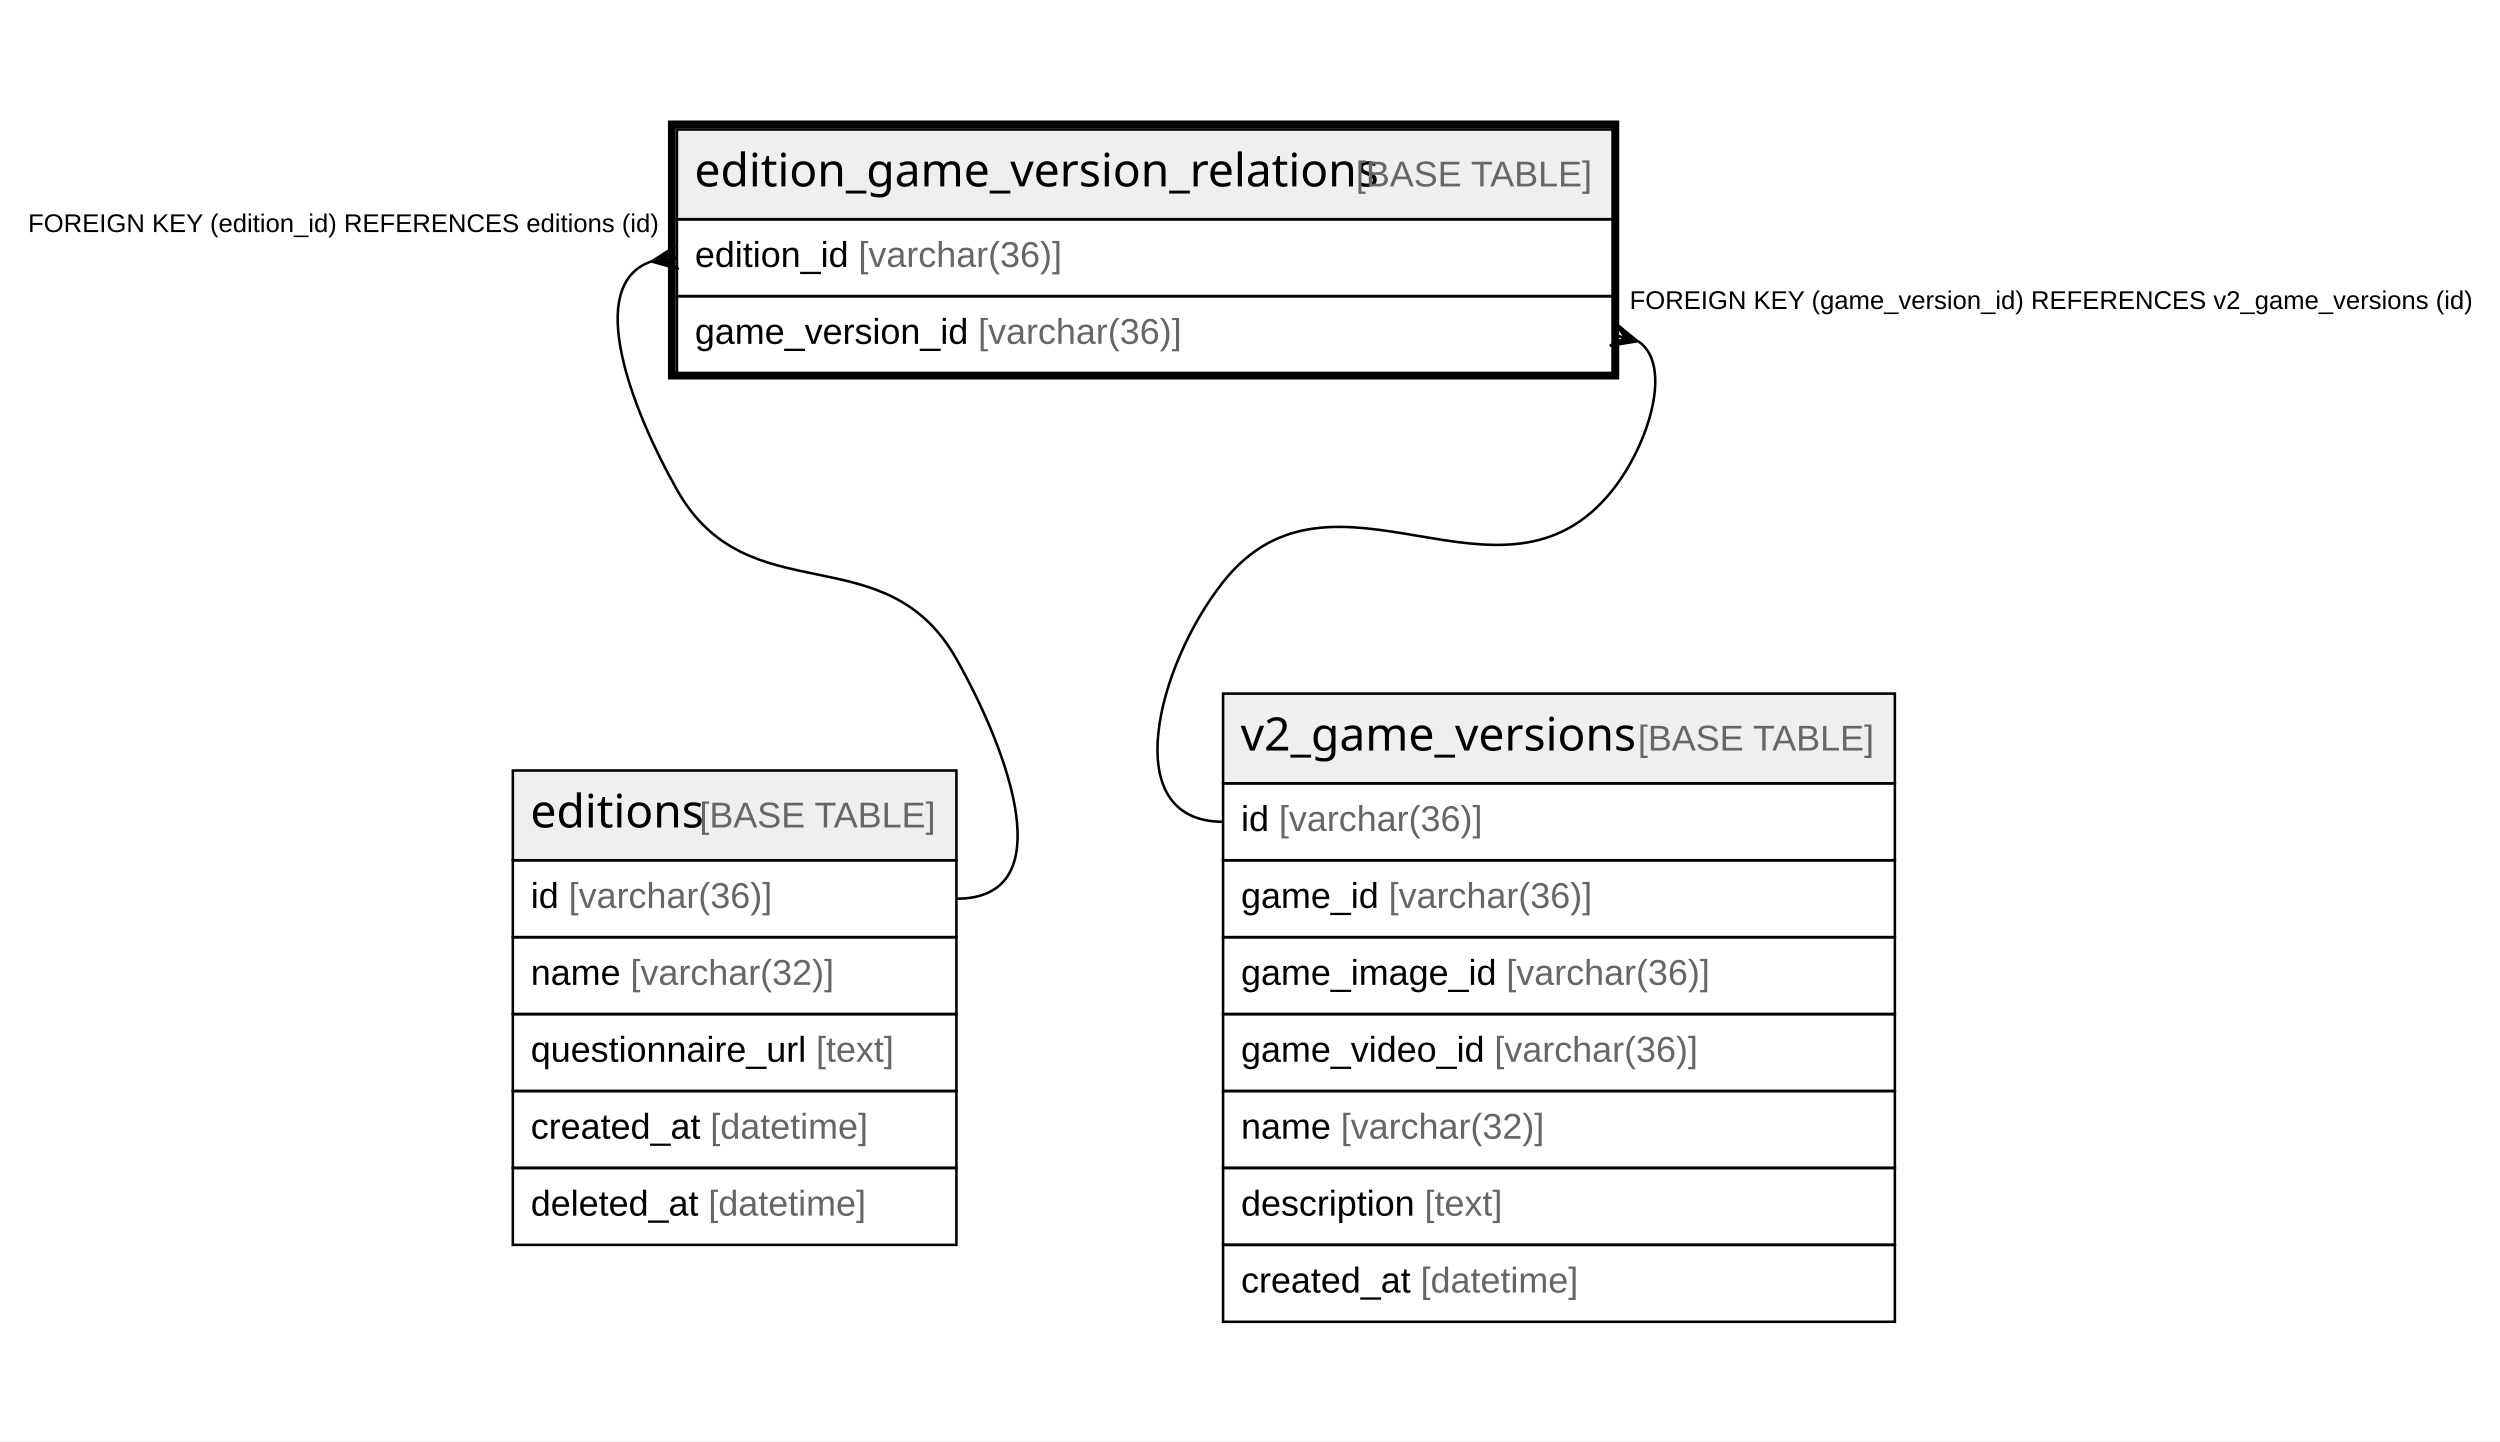
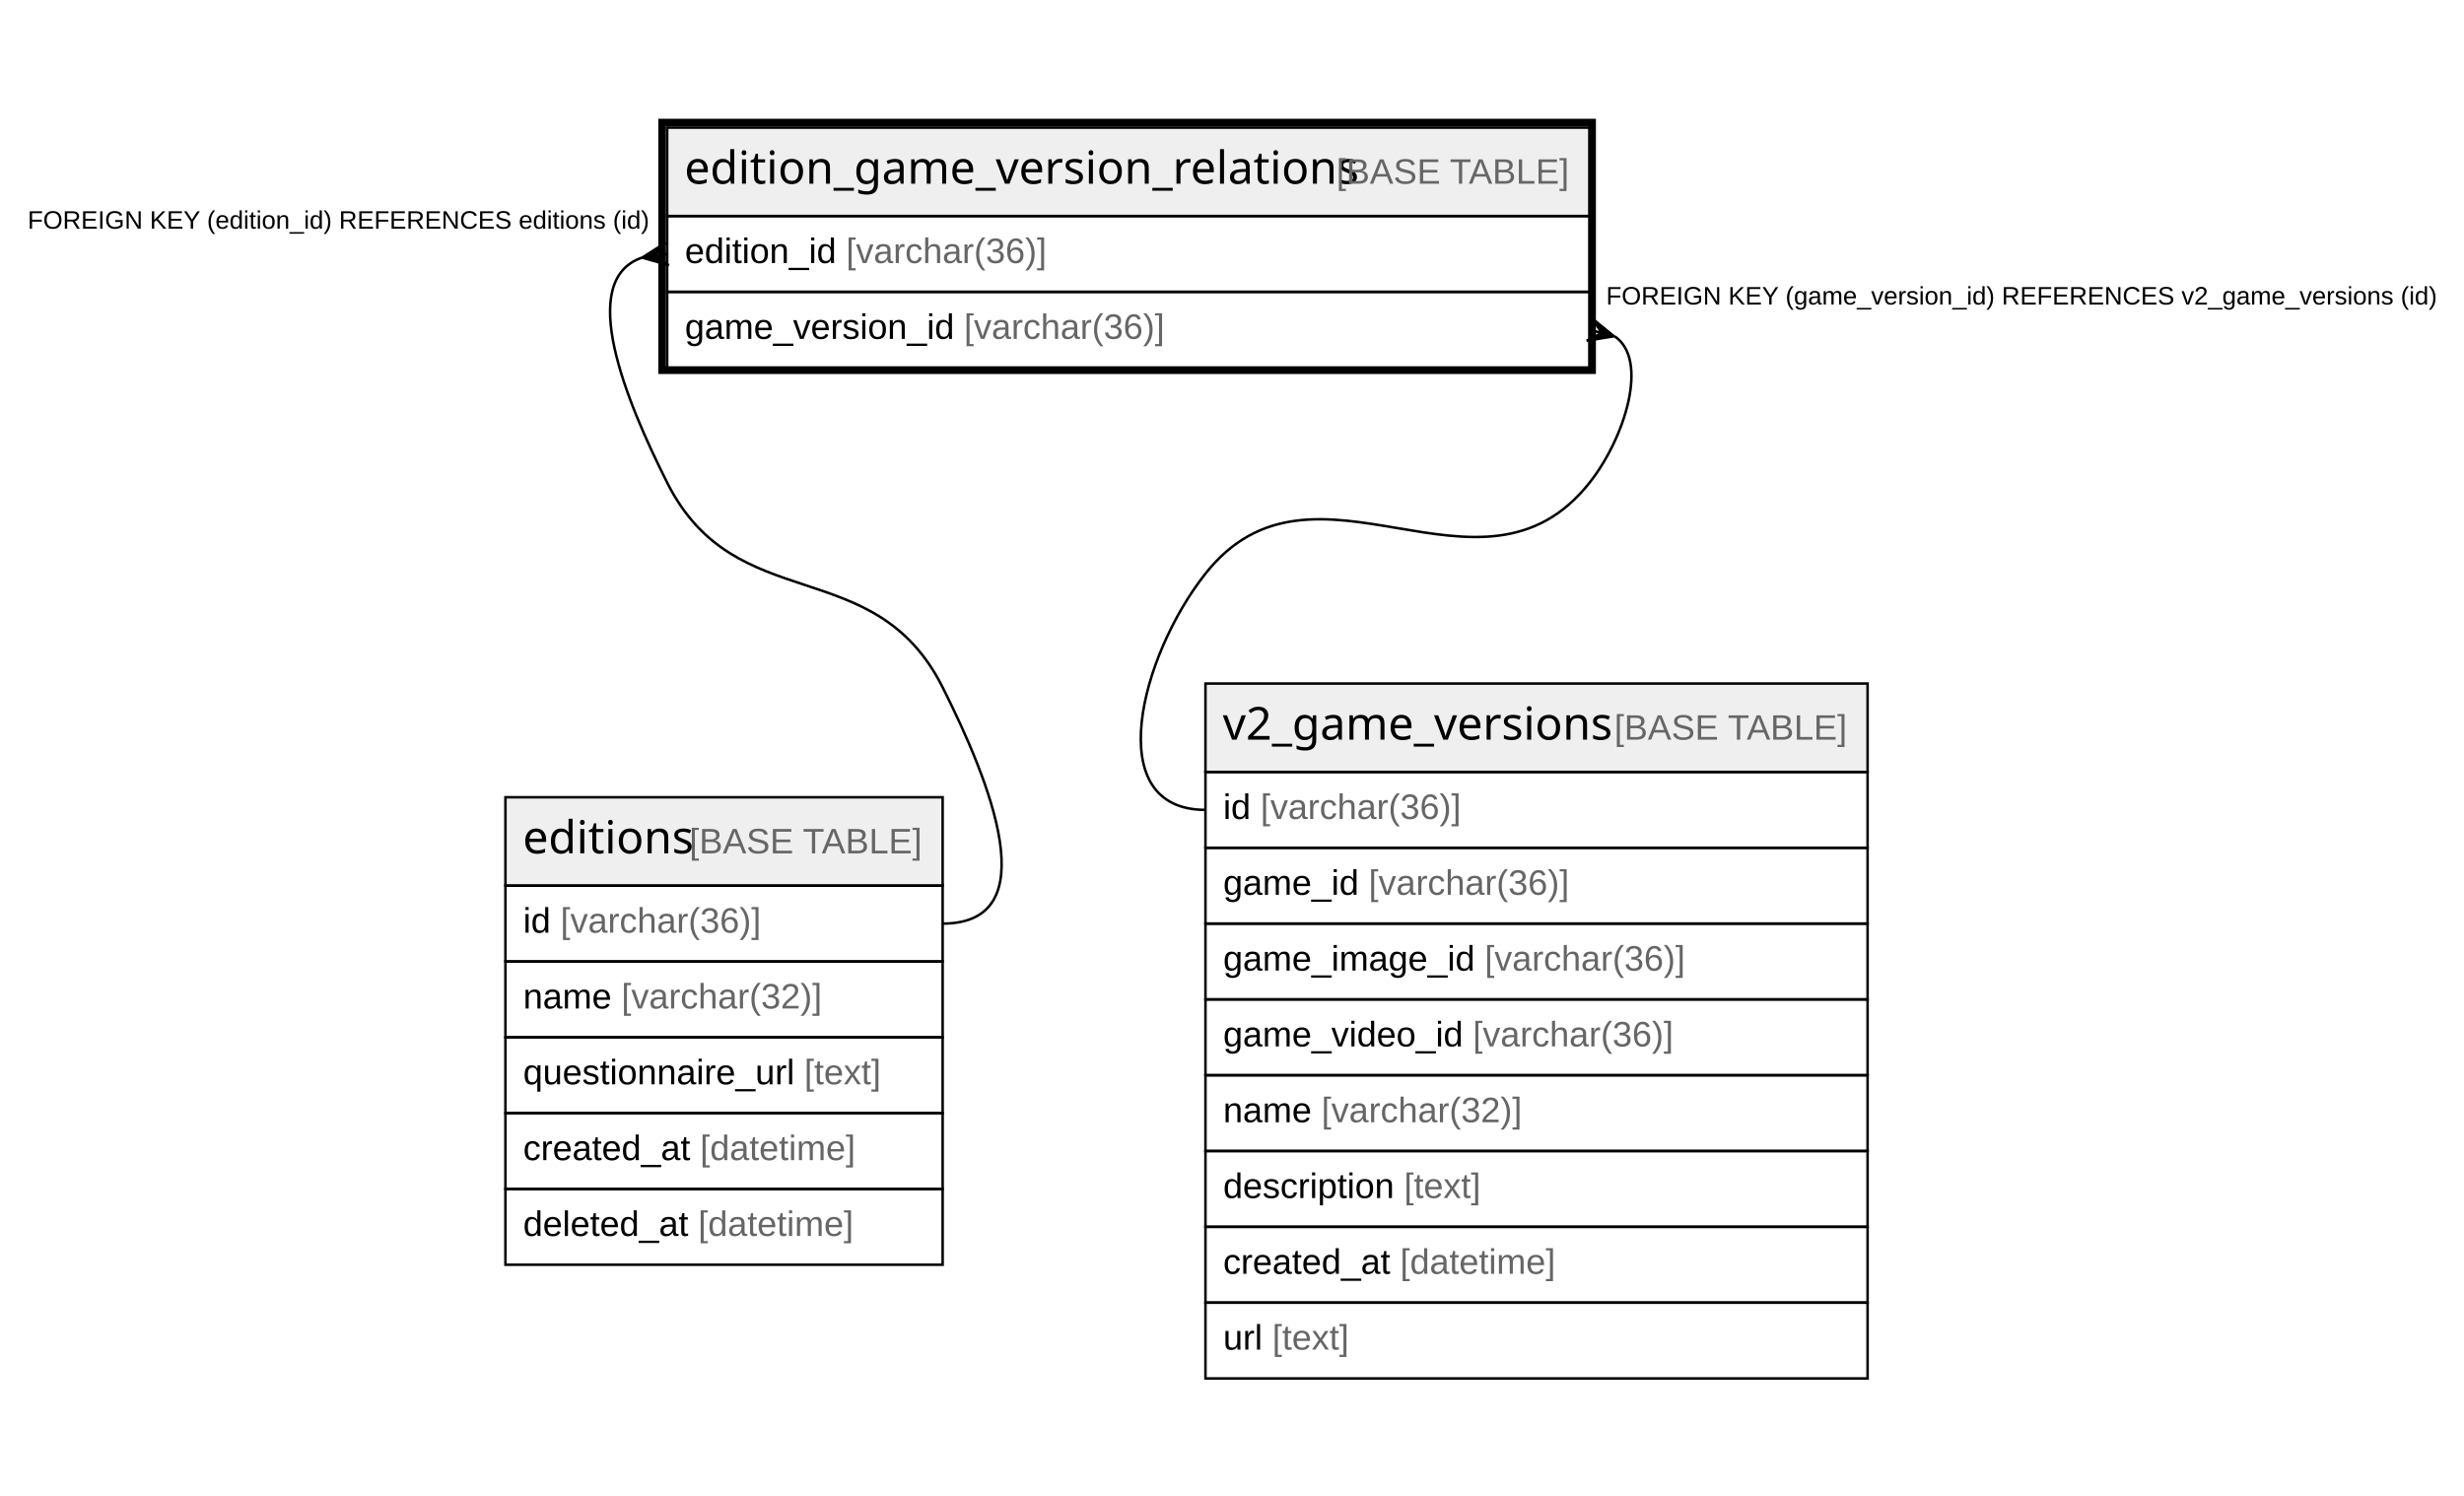
- <svg xmlns="http://www.w3.org/2000/svg" width="975pt" height="562pt" viewBox="0.00 0.00 975.00 562.00">
-   <g id="graph0" class="graph" transform="scale(1 1) rotate(0) translate(4 558)">
-     <polygon fill="#ffffff" stroke="transparent" points="-4,4 -4,-558 971,-558 971,4 -4,4" />
+ <svg xmlns="http://www.w3.org/2000/svg" width="975pt" height="592pt" viewBox="0.00 0.00 975.00 592.00">
+   <g id="graph0" class="graph" transform="scale(1 1) rotate(0) translate(4 588)">
+     <polygon fill="#ffffff" stroke="transparent" points="-4,4 -4,-588 971,-588 971,4 -4,4" />
    <g id="node1" class="node">
-       <polygon fill="#efefef" stroke="transparent" points="260,-472.5 260,-507.5 625,-507.5 625,-472.5 260,-472.5" />
-       <polygon fill="none" stroke="#000000" points="260,-472.5 260,-507.5 625,-507.5 625,-472.5 260,-472.5" />
-       <text text-anchor="start" x="266.844" y="-485.3" font-family="Arial Bold" font-size="18.00" fill="#000000">edition_game_version_relations</text>
-       <text text-anchor="start" x="520.902" y="-485.3" font-family="Arial" font-size="14.00" fill="#000000"> </text>
-       <text text-anchor="start" x="524.792" y="-485.3" font-family="Arial" font-size="14.00" fill="#666666">[BASE TABLE]</text>
+       <polygon fill="#efefef" stroke="transparent" points="260,-502.5 260,-537.5 625,-537.5 625,-502.5 260,-502.5" />
+       <polygon fill="none" stroke="#000000" points="260,-502.5 260,-537.5 625,-537.5 625,-502.5 260,-502.5" />
+       <text text-anchor="start" x="266.844" y="-515.3" font-family="Arial Bold" font-size="18.00" fill="#000000">edition_game_version_relations</text>
+       <text text-anchor="start" x="520.902" y="-515.3" font-family="Arial" font-size="14.00" fill="#000000"> </text>
+       <text text-anchor="start" x="524.792" y="-515.3" font-family="Arial" font-size="14.00" fill="#666666">[BASE TABLE]</text>
+       <polygon fill="none" stroke="#000000" points="260,-472.5 260,-502.5 625,-502.5 625,-472.5 260,-472.5" />
+       <text text-anchor="start" x="267" y="-483.9" font-family="Arial" font-size="14.00" fill="#000000">edition_id </text>
+       <text text-anchor="start" x="330.797" y="-483.9" font-family="Arial" font-size="14.00" fill="#666666">[varchar(36)]</text>
      <polygon fill="none" stroke="#000000" points="260,-442.5 260,-472.5 625,-472.5 625,-442.5 260,-442.5" />
-       <text text-anchor="start" x="267" y="-453.9" font-family="Arial" font-size="14.00" fill="#000000">edition_id </text>
-       <text text-anchor="start" x="330.797" y="-453.9" font-family="Arial" font-size="14.00" fill="#666666">[varchar(36)]</text>
-       <polygon fill="none" stroke="#000000" points="260,-412.5 260,-442.5 625,-442.5 625,-412.5 260,-412.5" />
-       <text text-anchor="start" x="267" y="-423.9" font-family="Arial" font-size="14.00" fill="#000000">game_version_id </text>
-       <text text-anchor="start" x="377.468" y="-423.9" font-family="Arial" font-size="14.00" fill="#666666">[varchar(36)]</text>
-       <polygon fill="none" stroke="#000000" stroke-width="3" points="258,-411.5 258,-509.5 626,-509.5 626,-411.5 258,-411.5" />
+       <text text-anchor="start" x="267" y="-453.9" font-family="Arial" font-size="14.00" fill="#000000">game_version_id </text>
+       <text text-anchor="start" x="377.468" y="-453.9" font-family="Arial" font-size="14.00" fill="#666666">[varchar(36)]</text>
+       <polygon fill="none" stroke="#000000" stroke-width="3" points="258,-441.5 258,-539.5 626,-539.5 626,-441.5 258,-441.5" />
    </g>
    <g id="node2" class="node">
-       <polygon fill="#efefef" stroke="transparent" points="196,-222.5 196,-257.5 369,-257.5 369,-222.5 196,-222.5" />
-       <polygon fill="none" stroke="#000000" points="196,-222.5 196,-257.5 369,-257.5 369,-222.5 196,-222.5" />
-       <text text-anchor="start" x="202.865" y="-235.3" font-family="Arial Bold" font-size="18.00" fill="#000000">editions</text>
-       <text text-anchor="start" x="264.881" y="-235.3" font-family="Arial" font-size="14.00" fill="#000000"> </text>
-       <text text-anchor="start" x="268.771" y="-235.3" font-family="Arial" font-size="14.00" fill="#666666">[BASE TABLE]</text>
-       <polygon fill="none" stroke="#000000" points="196,-192.5 196,-222.5 369,-222.5 369,-192.5 196,-192.5" />
-       <text text-anchor="start" x="203" y="-203.9" font-family="Arial" font-size="14.00" fill="#000000">id </text>
-       <text text-anchor="start" x="217.78" y="-203.9" font-family="Arial" font-size="14.00" fill="#666666">[varchar(36)]</text>
-       <polygon fill="none" stroke="#000000" points="196,-162.5 196,-192.5 369,-192.5 369,-162.5 196,-162.5" />
-       <text text-anchor="start" x="203" y="-173.9" font-family="Arial" font-size="14.00" fill="#000000">name </text>
-       <text text-anchor="start" x="241.899" y="-173.9" font-family="Arial" font-size="14.00" fill="#666666">[varchar(32)]</text>
-       <polygon fill="none" stroke="#000000" points="196,-132.5 196,-162.5 369,-162.5 369,-132.5 196,-132.5" />
-       <text text-anchor="start" x="203" y="-143.9" font-family="Arial" font-size="14.00" fill="#000000">questionnaire_url </text>
-       <text text-anchor="start" x="314.248" y="-143.9" font-family="Arial" font-size="14.00" fill="#666666">[text]</text>
-       <polygon fill="none" stroke="#000000" points="196,-102.5 196,-132.5 369,-132.5 369,-102.5 196,-102.5" />
-       <text text-anchor="start" x="203" y="-113.9" font-family="Arial" font-size="14.00" fill="#000000">created_at </text>
-       <text text-anchor="start" x="273.028" y="-113.9" font-family="Arial" font-size="14.00" fill="#666666">[datetime]</text>
-       <polygon fill="none" stroke="#000000" points="196,-72.5 196,-102.5 369,-102.5 369,-72.5 196,-72.5" />
-       <text text-anchor="start" x="203" y="-83.9" font-family="Arial" font-size="14.00" fill="#000000">deleted_at </text>
-       <text text-anchor="start" x="272.257" y="-83.9" font-family="Arial" font-size="14.00" fill="#666666">[datetime]</text>
+       <polygon fill="#efefef" stroke="transparent" points="196,-237.5 196,-272.5 369,-272.5 369,-237.5 196,-237.5" />
+       <polygon fill="none" stroke="#000000" points="196,-237.5 196,-272.5 369,-272.5 369,-237.5 196,-237.5" />
+       <text text-anchor="start" x="202.865" y="-250.3" font-family="Arial Bold" font-size="18.00" fill="#000000">editions</text>
+       <text text-anchor="start" x="264.881" y="-250.3" font-family="Arial" font-size="14.00" fill="#000000"> </text>
+       <text text-anchor="start" x="268.771" y="-250.3" font-family="Arial" font-size="14.00" fill="#666666">[BASE TABLE]</text>
+       <polygon fill="none" stroke="#000000" points="196,-207.5 196,-237.5 369,-237.5 369,-207.5 196,-207.5" />
+       <text text-anchor="start" x="203" y="-218.9" font-family="Arial" font-size="14.00" fill="#000000">id </text>
+       <text text-anchor="start" x="217.78" y="-218.9" font-family="Arial" font-size="14.00" fill="#666666">[varchar(36)]</text>
+       <polygon fill="none" stroke="#000000" points="196,-177.5 196,-207.5 369,-207.5 369,-177.5 196,-177.5" />
+       <text text-anchor="start" x="203" y="-188.9" font-family="Arial" font-size="14.00" fill="#000000">name </text>
+       <text text-anchor="start" x="241.899" y="-188.9" font-family="Arial" font-size="14.00" fill="#666666">[varchar(32)]</text>
+       <polygon fill="none" stroke="#000000" points="196,-147.5 196,-177.5 369,-177.5 369,-147.5 196,-147.5" />
+       <text text-anchor="start" x="203" y="-158.9" font-family="Arial" font-size="14.00" fill="#000000">questionnaire_url </text>
+       <text text-anchor="start" x="314.248" y="-158.9" font-family="Arial" font-size="14.00" fill="#666666">[text]</text>
+       <polygon fill="none" stroke="#000000" points="196,-117.5 196,-147.5 369,-147.5 369,-117.5 196,-117.5" />
+       <text text-anchor="start" x="203" y="-128.9" font-family="Arial" font-size="14.00" fill="#000000">created_at </text>
+       <text text-anchor="start" x="273.028" y="-128.9" font-family="Arial" font-size="14.00" fill="#666666">[datetime]</text>
+       <polygon fill="none" stroke="#000000" points="196,-87.5 196,-117.5 369,-117.5 369,-87.5 196,-87.5" />
+       <text text-anchor="start" x="203" y="-98.9" font-family="Arial" font-size="14.00" fill="#000000">deleted_at </text>
+       <text text-anchor="start" x="272.257" y="-98.9" font-family="Arial" font-size="14.00" fill="#666666">[datetime]</text>
    </g>
    <g id="edge1" class="edge">
-       <path fill="none" stroke="#000000" d="M249.895,-455.984C223.77,-446.863 242.182,-398.619 260,-367 287.803,-317.662 341.197,-350.338 369,-301 389.401,-264.797 410.556,-207.5 369,-207.5" />
-       <polygon fill="#000000" stroke="#000000" points="250.111,-456.016 259.332,-461.95 255.055,-456.758 260,-457.5 260,-457.5 260,-457.5 255.055,-456.758 260.668,-453.05 250.111,-456.016 250.111,-456.016" />
-       <text text-anchor="start" x="6.939" y="-467.5" font-family="Arial" font-size="10.00" fill="#000000">FOREIGN KEY (edition_id) REFERENCES editions (id)</text>
+       <path fill="none" stroke="#000000" d="M249.939,-486.007C224.066,-477.021 243.697,-429.427 260,-397 287.111,-343.076 341.889,-369.924 369,-316 387.666,-278.873 410.556,-222.5 369,-222.5" />
+       <polygon fill="#000000" stroke="#000000" points="250.108,-486.032 259.339,-491.951 255.054,-486.766 260,-487.5 260,-487.5 260,-487.5 255.054,-486.766 260.661,-483.049 250.108,-486.032 250.108,-486.032" />
+       <text text-anchor="start" x="6.939" y="-497.5" font-family="Arial" font-size="10.00" fill="#000000">FOREIGN KEY (edition_id) REFERENCES editions (id)</text>
    </g>
    <g id="node3" class="node">
-       <polygon fill="#efefef" stroke="transparent" points="473,-252.5 473,-287.5 735,-287.5 735,-252.5 473,-252.5" />
-       <polygon fill="none" stroke="#000000" points="473,-252.5 473,-287.5 735,-287.5 735,-252.5 473,-252.5" />
-       <text text-anchor="start" x="479.856" y="-265.3" font-family="Arial Bold" font-size="18.00" fill="#000000">v2_game_versions</text>
-       <text text-anchor="start" x="630.89" y="-265.3" font-family="Arial" font-size="14.00" fill="#000000"> </text>
-       <text text-anchor="start" x="634.781" y="-265.3" font-family="Arial" font-size="14.00" fill="#666666">[BASE TABLE]</text>
+       <polygon fill="#efefef" stroke="transparent" points="473,-282.5 473,-317.5 735,-317.5 735,-282.5 473,-282.5" />
+       <polygon fill="none" stroke="#000000" points="473,-282.5 473,-317.5 735,-317.5 735,-282.5 473,-282.5" />
+       <text text-anchor="start" x="479.856" y="-295.3" font-family="Arial Bold" font-size="18.00" fill="#000000">v2_game_versions</text>
+       <text text-anchor="start" x="630.89" y="-295.3" font-family="Arial" font-size="14.00" fill="#000000"> </text>
+       <text text-anchor="start" x="634.781" y="-295.3" font-family="Arial" font-size="14.00" fill="#666666">[BASE TABLE]</text>
+       <polygon fill="none" stroke="#000000" points="473,-252.5 473,-282.5 735,-282.5 735,-252.5 473,-252.5" />
+       <text text-anchor="start" x="480" y="-263.9" font-family="Arial" font-size="14.00" fill="#000000">id </text>
+       <text text-anchor="start" x="494.78" y="-263.9" font-family="Arial" font-size="14.00" fill="#666666">[varchar(36)]</text>
      <polygon fill="none" stroke="#000000" points="473,-222.5 473,-252.5 735,-252.5 735,-222.5 473,-222.5" />
-       <text text-anchor="start" x="480" y="-233.9" font-family="Arial" font-size="14.00" fill="#000000">id </text>
-       <text text-anchor="start" x="494.78" y="-233.9" font-family="Arial" font-size="14.00" fill="#666666">[varchar(36)]</text>
+       <text text-anchor="start" x="480" y="-233.9" font-family="Arial" font-size="14.00" fill="#000000">game_id </text>
+       <text text-anchor="start" x="537.571" y="-233.9" font-family="Arial" font-size="14.00" fill="#666666">[varchar(36)]</text>
      <polygon fill="none" stroke="#000000" points="473,-192.5 473,-222.5 735,-222.5 735,-192.5 473,-192.5" />
-       <text text-anchor="start" x="480" y="-203.9" font-family="Arial" font-size="14.00" fill="#000000">game_id </text>
-       <text text-anchor="start" x="537.571" y="-203.9" font-family="Arial" font-size="14.00" fill="#666666">[varchar(36)]</text>
+       <text text-anchor="start" x="480" y="-203.9" font-family="Arial" font-size="14.00" fill="#000000">game_image_id </text>
+       <text text-anchor="start" x="583.468" y="-203.9" font-family="Arial" font-size="14.00" fill="#666666">[varchar(36)]</text>
      <polygon fill="none" stroke="#000000" points="473,-162.5 473,-192.5 735,-192.5 735,-162.5 473,-162.5" />
-       <text text-anchor="start" x="480" y="-173.9" font-family="Arial" font-size="14.00" fill="#000000">game_image_id </text>
-       <text text-anchor="start" x="583.468" y="-173.9" font-family="Arial" font-size="14.00" fill="#666666">[varchar(36)]</text>
+       <text text-anchor="start" x="480" y="-173.9" font-family="Arial" font-size="14.00" fill="#000000">game_video_id </text>
+       <text text-anchor="start" x="578.808" y="-173.9" font-family="Arial" font-size="14.00" fill="#666666">[varchar(36)]</text>
      <polygon fill="none" stroke="#000000" points="473,-132.5 473,-162.5 735,-162.5 735,-132.5 473,-132.5" />
-       <text text-anchor="start" x="480" y="-143.9" font-family="Arial" font-size="14.00" fill="#000000">game_video_id </text>
-       <text text-anchor="start" x="578.808" y="-143.9" font-family="Arial" font-size="14.00" fill="#666666">[varchar(36)]</text>
+       <text text-anchor="start" x="480" y="-143.9" font-family="Arial" font-size="14.00" fill="#000000">name </text>
+       <text text-anchor="start" x="518.899" y="-143.9" font-family="Arial" font-size="14.00" fill="#666666">[varchar(32)]</text>
      <polygon fill="none" stroke="#000000" points="473,-102.5 473,-132.5 735,-132.5 735,-102.5 473,-102.5" />
-       <text text-anchor="start" x="480" y="-113.9" font-family="Arial" font-size="14.00" fill="#000000">name </text>
-       <text text-anchor="start" x="518.899" y="-113.9" font-family="Arial" font-size="14.00" fill="#666666">[varchar(32)]</text>
+       <text text-anchor="start" x="480" y="-113.9" font-family="Arial" font-size="14.00" fill="#000000">description </text>
+       <text text-anchor="start" x="551.568" y="-113.9" font-family="Arial" font-size="14.00" fill="#666666">[text]</text>
      <polygon fill="none" stroke="#000000" points="473,-72.5 473,-102.5 735,-102.5 735,-72.5 473,-72.5" />
-       <text text-anchor="start" x="480" y="-83.9" font-family="Arial" font-size="14.00" fill="#000000">description </text>
-       <text text-anchor="start" x="551.568" y="-83.9" font-family="Arial" font-size="14.00" fill="#666666">[text]</text>
+       <text text-anchor="start" x="480" y="-83.9" font-family="Arial" font-size="14.00" fill="#000000">created_at </text>
+       <text text-anchor="start" x="550.028" y="-83.9" font-family="Arial" font-size="14.00" fill="#666666">[datetime]</text>
      <polygon fill="none" stroke="#000000" points="473,-42.5 473,-72.5 735,-72.5 735,-42.5 473,-42.5" />
-       <text text-anchor="start" x="480" y="-53.9" font-family="Arial" font-size="14.00" fill="#000000">created_at </text>
-       <text text-anchor="start" x="550.028" y="-53.9" font-family="Arial" font-size="14.00" fill="#666666">[datetime]</text>
+       <text text-anchor="start" x="480" y="-53.9" font-family="Arial" font-size="14.00" fill="#000000">url </text>
+       <text text-anchor="start" x="499.44" y="-53.9" font-family="Arial" font-size="14.00" fill="#666666">[text]</text>
    </g>
    <g id="edge2" class="edge">
-       <path fill="none" stroke="#000000" d="M635.004,-424.834C648.54,-415.632 639.073,-384.795 625,-367 581.936,-312.546 516.064,-385.454 473,-331 447.223,-298.405 431.444,-237.5 473,-237.5" />
-       <polygon fill="#000000" stroke="#000000" points="634.663,-424.925 623.841,-423.152 629.831,-426.212 625,-427.5 625,-427.5 625,-427.5 629.831,-426.212 626.159,-431.848 634.663,-424.925 634.663,-424.925" />
-       <text text-anchor="start" x="631.543" y="-437.5" font-family="Arial" font-size="10.00" fill="#000000">FOREIGN KEY (game_version_id) REFERENCES v2_game_versions (id)</text>
+       <path fill="none" stroke="#000000" d="M635.004,-454.834C648.54,-445.632 639.073,-414.795 625,-397 581.936,-342.546 516.064,-415.454 473,-361 447.223,-328.405 431.444,-267.5 473,-267.5" />
+       <polygon fill="#000000" stroke="#000000" points="634.663,-454.925 623.841,-453.152 629.831,-456.212 625,-457.5 625,-457.5 625,-457.5 629.831,-456.212 626.159,-461.848 634.663,-454.925 634.663,-454.925" />
+       <text text-anchor="start" x="631.543" y="-467.5" font-family="Arial" font-size="10.00" fill="#000000">FOREIGN KEY (game_version_id) REFERENCES v2_game_versions (id)</text>
    </g>
  </g>
</svg>
